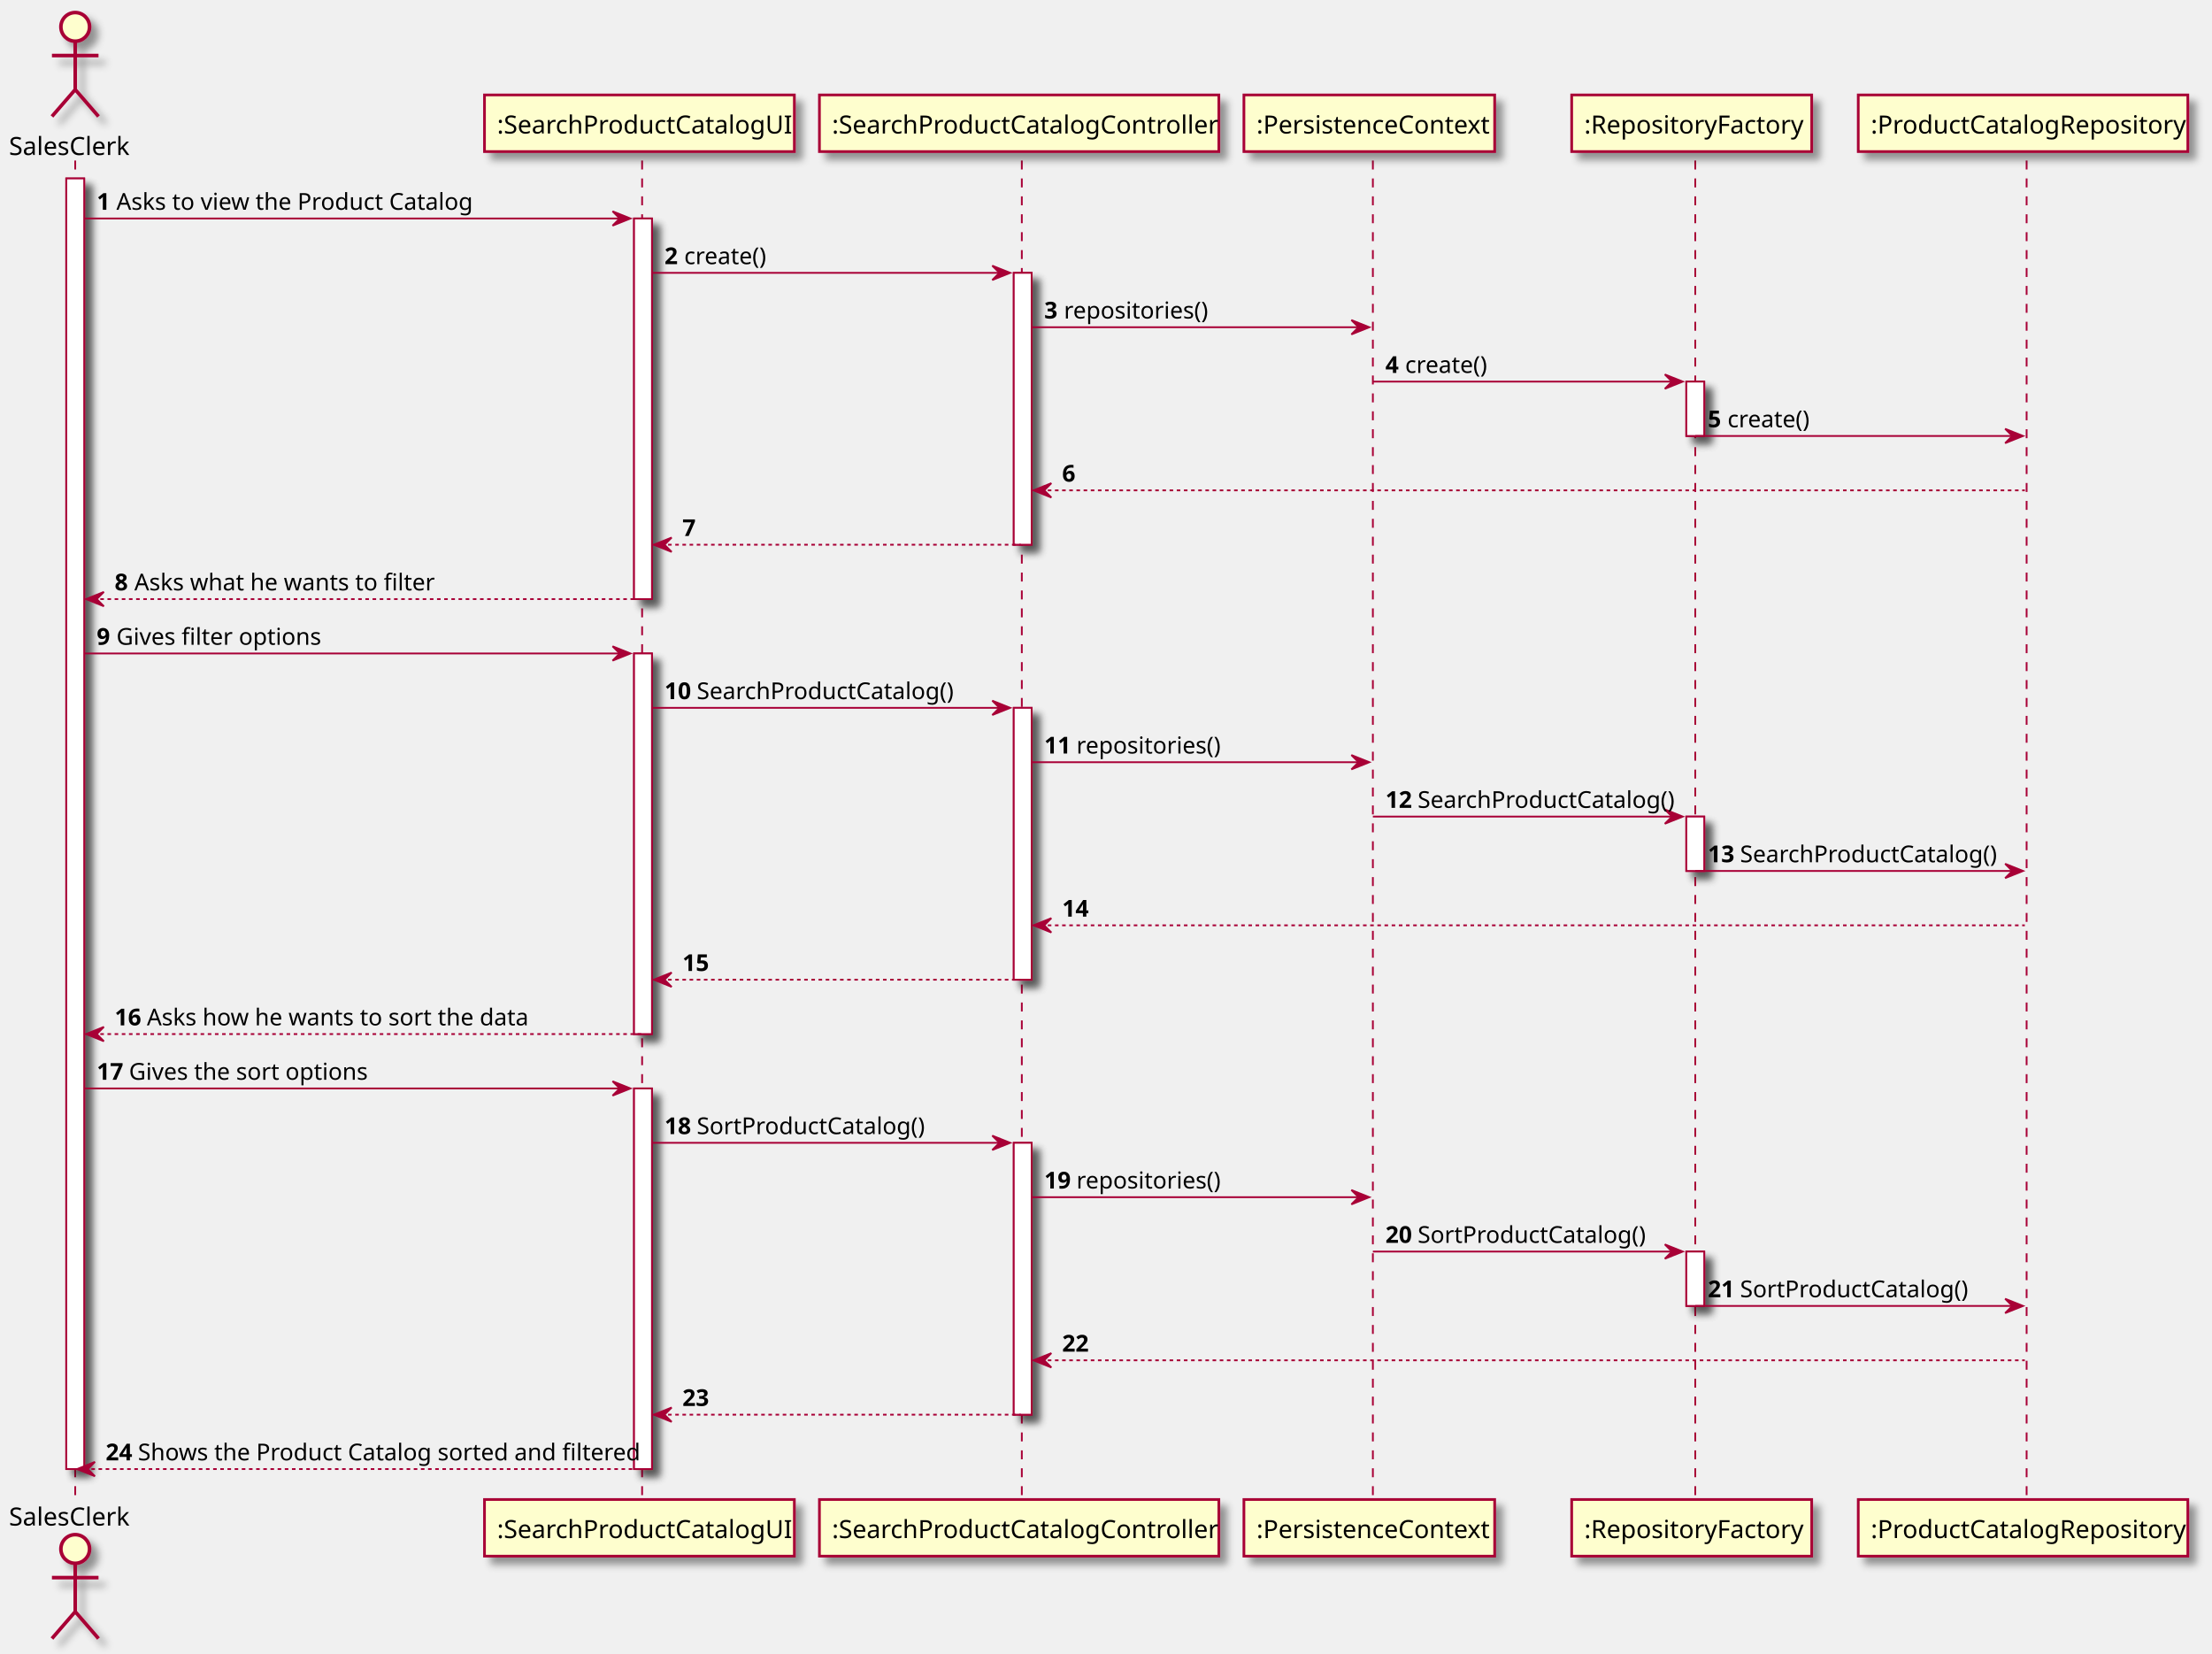
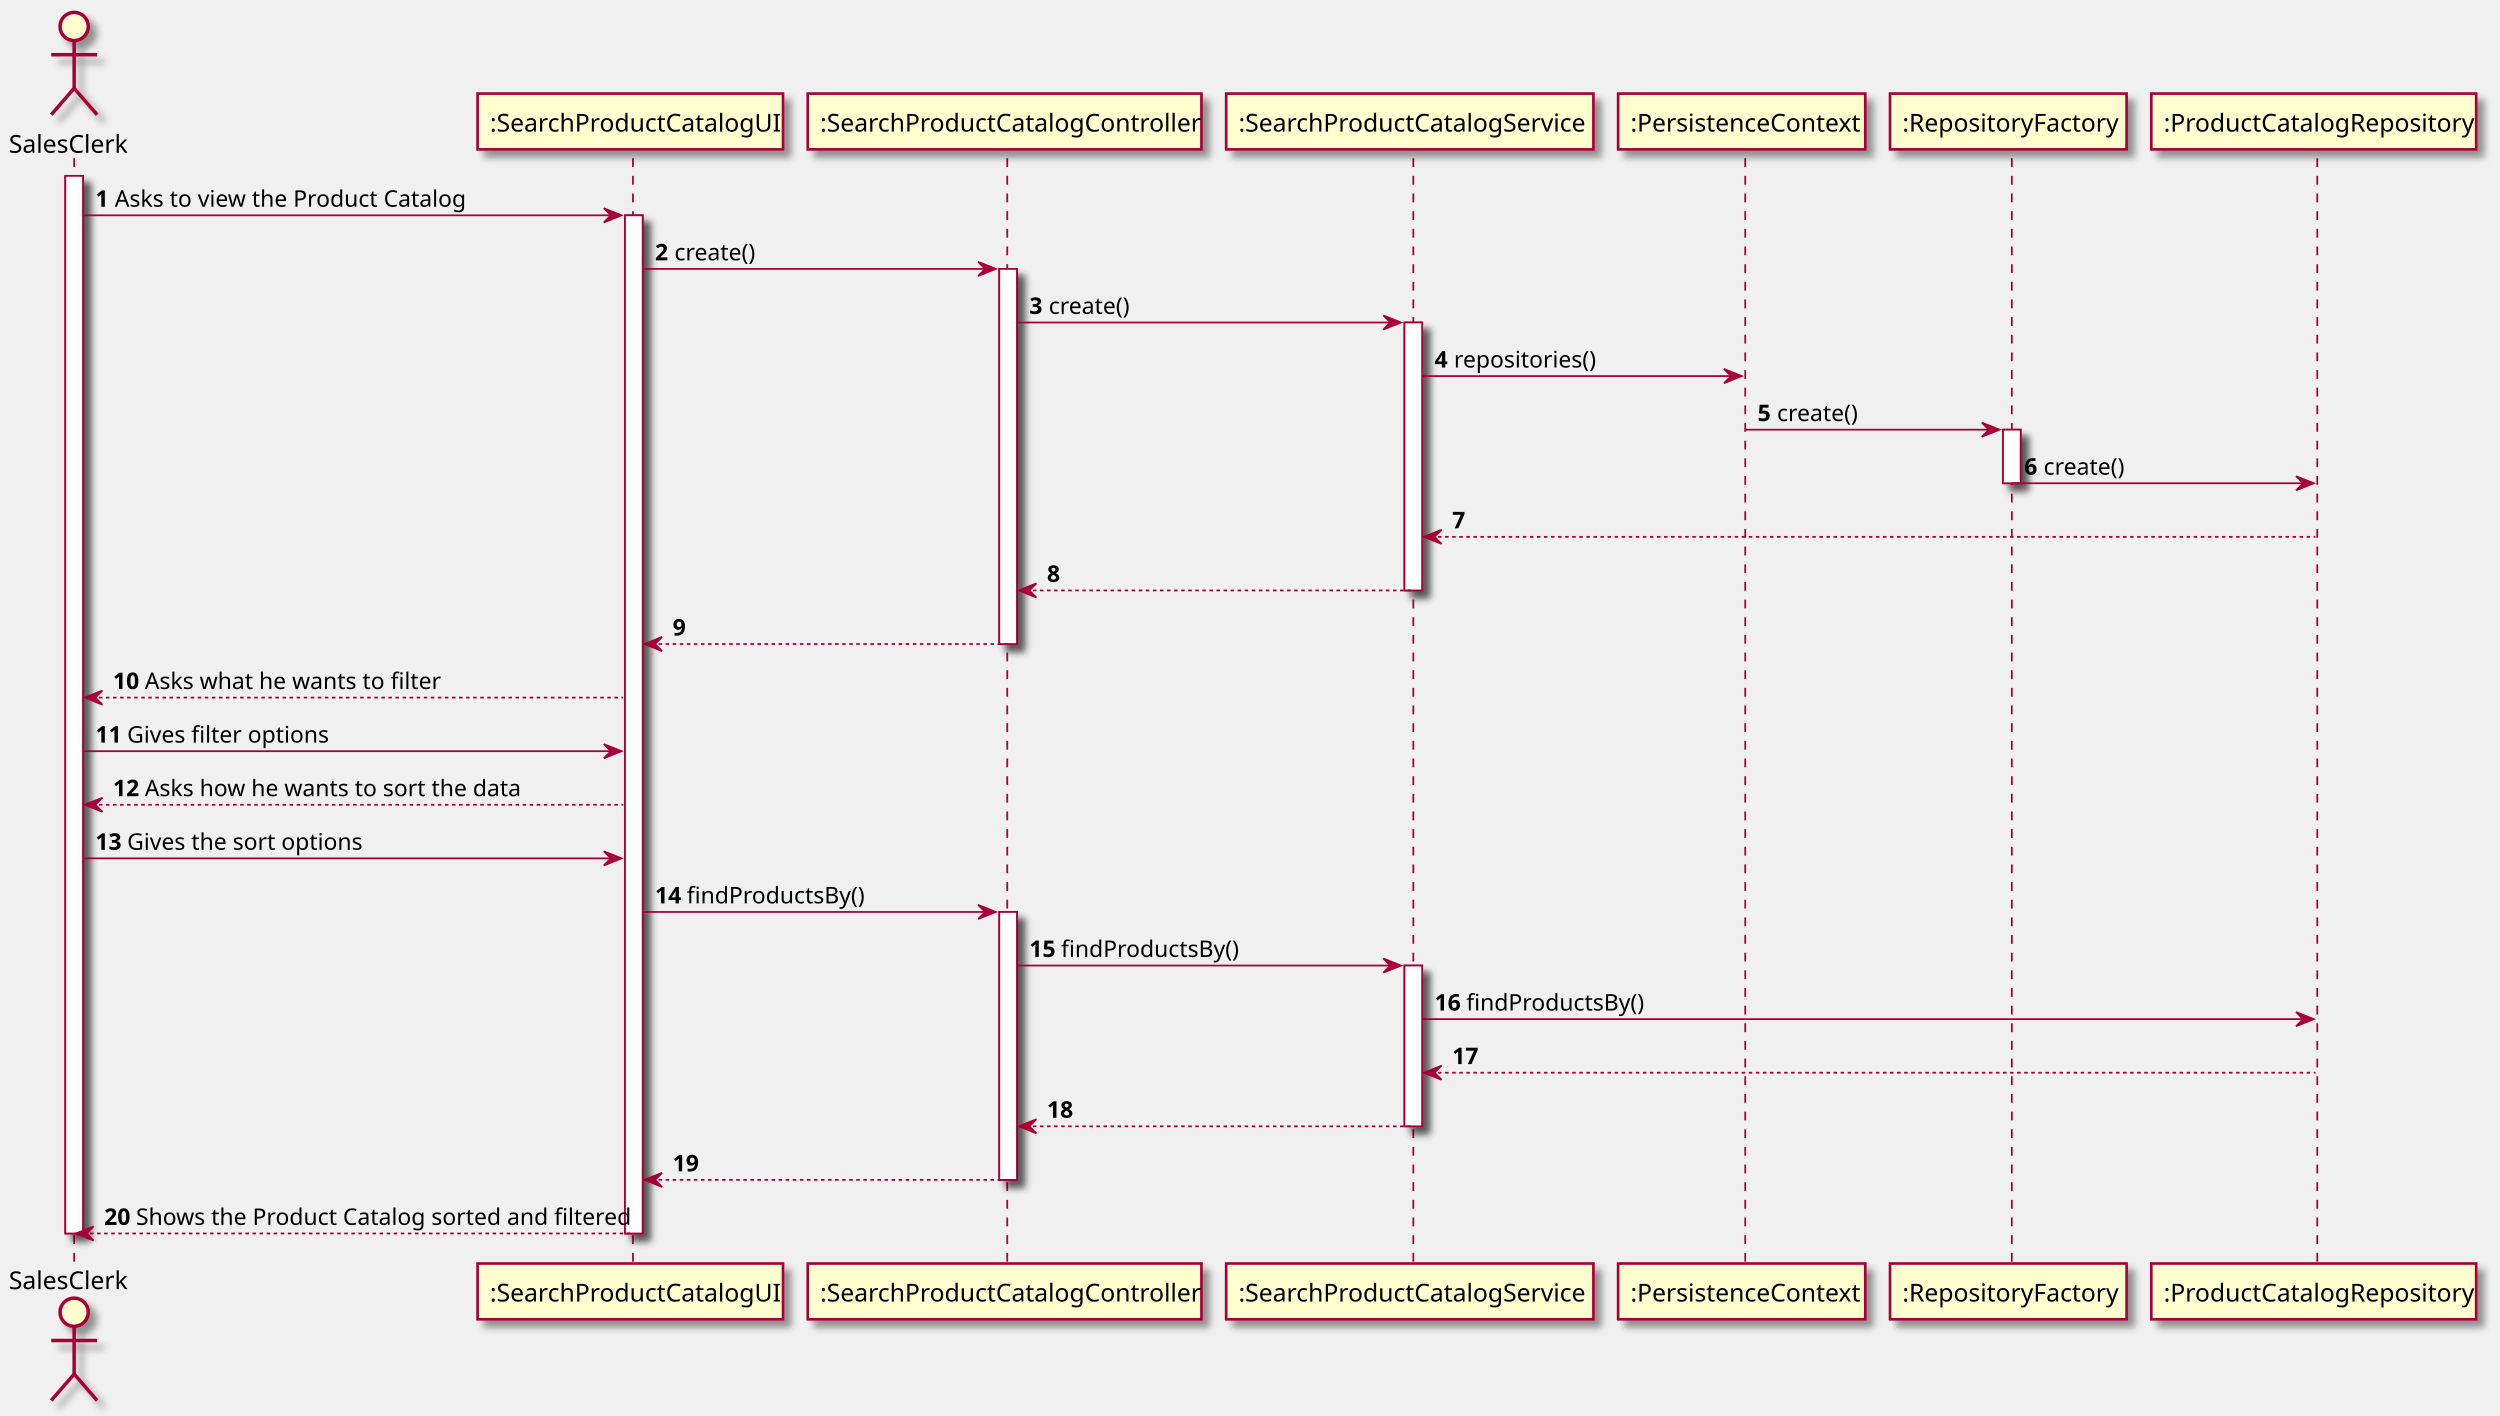
- <svg xmlns="http://www.w3.org/2000/svg" contentScriptType="application/ecmascript" contentStyleType="text/css" height="923px" preserveAspectRatio="none" style="width:1235px;height:923px;background:#FFFFFF;" version="1.1" viewBox="0 0 1235 923" width="1235px" zoomAndPan="magnify">
+ <svg xmlns="http://www.w3.org/2000/svg" contentScriptType="application/ecmascript" contentStyleType="text/css" height="802px" preserveAspectRatio="none" style="width:1416px;height:802px;background:#FFFFFF;" version="1.1" viewBox="0 0 1416 802" width="1416px" zoomAndPan="magnify">
  <defs>
-     <filter height="300%" id="f1ctyphcicbao5" width="300%" x="-1" y="-1">
+     <filter height="300%" id="f189ywgkj8moxp" width="300%" x="-1" y="-1">
      <feGaussianBlur result="blurOut" stdDeviation="2.0" />
      <feColorMatrix in="blurOut" result="blurOut2" type="matrix" values="0 0 0 0 0 0 0 0 0 0 0 0 0 0 0 0 0 0 .4 0" />
      <feOffset dx="4.0" dy="4.0" in="blurOut2" result="blurOut3" />
      <feBlend in="SourceGraphic" in2="blurOut3" mode="normal" />
    </filter>
  </defs>
  <g>
-     <rect fill="#FFFFFF" filter="url(#f1ctyphcicbao5)" height="720.438" style="stroke:#A80036;stroke-width:1.0;" width="10" x="37" y="99.609" />
-     <rect fill="#FFFFFF" filter="url(#f1ctyphcicbao5)" height="212.461" style="stroke:#A80036;stroke-width:1.0;" width="10" x="354" y="121.961" />
-     <rect fill="#FFFFFF" filter="url(#f1ctyphcicbao5)" height="212.461" style="stroke:#A80036;stroke-width:1.0;" width="10" x="354" y="364.773" />
-     <rect fill="#FFFFFF" filter="url(#f1ctyphcicbao5)" height="212.461" style="stroke:#A80036;stroke-width:1.0;" width="10" x="354" y="607.586" />
-     <rect fill="#FFFFFF" filter="url(#f1ctyphcicbao5)" height="151.758" style="stroke:#A80036;stroke-width:1.0;" width="10" x="566" y="152.312" />
-     <rect fill="#FFFFFF" filter="url(#f1ctyphcicbao5)" height="151.758" style="stroke:#A80036;stroke-width:1.0;" width="10" x="566" y="395.125" />
-     <rect fill="#FFFFFF" filter="url(#f1ctyphcicbao5)" height="151.758" style="stroke:#A80036;stroke-width:1.0;" width="10" x="566" y="637.938" />
-     <rect fill="#FFFFFF" filter="url(#f1ctyphcicbao5)" height="30.352" style="stroke:#A80036;stroke-width:1.0;" width="10" x="941.5" y="213.016" />
-     <rect fill="#FFFFFF" filter="url(#f1ctyphcicbao5)" height="30.352" style="stroke:#A80036;stroke-width:1.0;" width="10" x="941.5" y="455.828" />
-     <rect fill="#FFFFFF" filter="url(#f1ctyphcicbao5)" height="30.352" style="stroke:#A80036;stroke-width:1.0;" width="10" x="941.5" y="698.641" />
-     <line style="stroke:#A80036;stroke-width:1.0;stroke-dasharray:5.0,5.0;" x1="42" x2="42" y1="89.609" y2="838.047" />
-     <line style="stroke:#A80036;stroke-width:1.0;stroke-dasharray:5.0,5.0;" x1="358.5" x2="358.5" y1="89.609" y2="838.047" />
-     <line style="stroke:#A80036;stroke-width:1.0;stroke-dasharray:5.0,5.0;" x1="570.5" x2="570.5" y1="89.609" y2="838.047" />
-     <line style="stroke:#A80036;stroke-width:1.0;stroke-dasharray:5.0,5.0;" x1="766.5" x2="766.5" y1="89.609" y2="838.047" />
-     <line style="stroke:#A80036;stroke-width:1.0;stroke-dasharray:5.0,5.0;" x1="946.5" x2="946.5" y1="89.609" y2="838.047" />
-     <line style="stroke:#A80036;stroke-width:1.0;stroke-dasharray:5.0,5.0;" x1="1131.5" x2="1131.5" y1="89.609" y2="838.047" />
+     <rect fill="#FFFFFF" filter="url(#f189ywgkj8moxp)" height="599.031" style="stroke:#A80036;stroke-width:1.0;" width="10" x="37" y="99.609" />
+     <rect fill="#FFFFFF" filter="url(#f189ywgkj8moxp)" height="576.68" style="stroke:#A80036;stroke-width:1.0;" width="10" x="354" y="121.961" />
+     <rect fill="#FFFFFF" filter="url(#f189ywgkj8moxp)" height="212.461" style="stroke:#A80036;stroke-width:1.0;" width="10" x="566" y="152.312" />
+     <rect fill="#FFFFFF" filter="url(#f189ywgkj8moxp)" height="151.758" style="stroke:#A80036;stroke-width:1.0;" width="10" x="566" y="516.531" />
+     <rect fill="#FFFFFF" filter="url(#f189ywgkj8moxp)" height="151.758" style="stroke:#A80036;stroke-width:1.0;" width="10" x="795.5" y="182.664" />
+     <rect fill="#FFFFFF" filter="url(#f189ywgkj8moxp)" height="91.055" style="stroke:#A80036;stroke-width:1.0;" width="10" x="795.5" y="546.883" />
+     <rect fill="#FFFFFF" filter="url(#f189ywgkj8moxp)" height="30.352" style="stroke:#A80036;stroke-width:1.0;" width="10" x="1134.5" y="243.367" />
+     <line style="stroke:#A80036;stroke-width:1.0;stroke-dasharray:5.0,5.0;" x1="42" x2="42" y1="89.609" y2="716.641" />
+     <line style="stroke:#A80036;stroke-width:1.0;stroke-dasharray:5.0,5.0;" x1="358.5" x2="358.5" y1="89.609" y2="716.641" />
+     <line style="stroke:#A80036;stroke-width:1.0;stroke-dasharray:5.0,5.0;" x1="570.5" x2="570.5" y1="89.609" y2="716.641" />
+     <line style="stroke:#A80036;stroke-width:1.0;stroke-dasharray:5.0,5.0;" x1="800.5" x2="800.5" y1="89.609" y2="716.641" />
+     <line style="stroke:#A80036;stroke-width:1.0;stroke-dasharray:5.0,5.0;" x1="988.5" x2="988.5" y1="89.609" y2="716.641" />
+     <line style="stroke:#A80036;stroke-width:1.0;stroke-dasharray:5.0,5.0;" x1="1139.5" x2="1139.5" y1="89.609" y2="716.641" />
+     <line style="stroke:#A80036;stroke-width:1.0;stroke-dasharray:5.0,5.0;" x1="1312.5" x2="1312.5" y1="89.609" y2="716.641" />
    <text fill="#000000" font-family="sans-serif" font-size="14" lengthAdjust="spacing" textLength="68" x="5" y="86.533">SalesClerk</text>
-     <ellipse cx="42" cy="15" fill="#FEFECE" filter="url(#f1ctyphcicbao5)" rx="8" ry="8" style="stroke:#A80036;stroke-width:2.0;" />
-     <path d="M42,23 L42,50 M29,31 L55,31 M42,50 L29,65 M42,50 L55,65 " fill="none" filter="url(#f1ctyphcicbao5)" style="stroke:#A80036;stroke-width:2.0;" />
-     <text fill="#000000" font-family="sans-serif" font-size="14" lengthAdjust="spacing" textLength="68" x="5" y="851.58">SalesClerk</text>
-     <ellipse cx="42" cy="864.656" fill="#FEFECE" filter="url(#f1ctyphcicbao5)" rx="8" ry="8" style="stroke:#A80036;stroke-width:2.0;" />
-     <path d="M42,872.656 L42,899.656 M29,880.656 L55,880.656 M42,899.656 L29,914.656 M42,899.656 L55,914.656 " fill="none" filter="url(#f1ctyphcicbao5)" style="stroke:#A80036;stroke-width:2.0;" />
-     <rect fill="#FEFECE" filter="url(#f1ctyphcicbao5)" height="31.609" style="stroke:#A80036;stroke-width:1.5;" width="173" x="270.5" y="53" />
+     <ellipse cx="42" cy="15" fill="#FEFECE" filter="url(#f189ywgkj8moxp)" rx="8" ry="8" style="stroke:#A80036;stroke-width:2.0;" />
+     <path d="M42,23 L42,50 M29,31 L55,31 M42,50 L29,65 M42,50 L55,65 " fill="none" filter="url(#f189ywgkj8moxp)" style="stroke:#A80036;stroke-width:2.0;" />
+     <text fill="#000000" font-family="sans-serif" font-size="14" lengthAdjust="spacing" textLength="68" x="5" y="730.174">SalesClerk</text>
+     <ellipse cx="42" cy="743.25" fill="#FEFECE" filter="url(#f189ywgkj8moxp)" rx="8" ry="8" style="stroke:#A80036;stroke-width:2.0;" />
+     <path d="M42,751.25 L42,778.25 M29,759.25 L55,759.25 M42,778.25 L29,793.25 M42,778.25 L55,793.25 " fill="none" filter="url(#f189ywgkj8moxp)" style="stroke:#A80036;stroke-width:2.0;" />
+     <rect fill="#FEFECE" filter="url(#f189ywgkj8moxp)" height="31.609" style="stroke:#A80036;stroke-width:1.5;" width="173" x="270.5" y="53" />
    <text fill="#000000" font-family="sans-serif" font-size="14" lengthAdjust="spacing" textLength="159" x="277.5" y="74.533">:SearchProductCatalogUI</text>
-     <rect fill="#FEFECE" filter="url(#f1ctyphcicbao5)" height="31.609" style="stroke:#A80036;stroke-width:1.5;" width="173" x="270.5" y="837.047" />
-     <text fill="#000000" font-family="sans-serif" font-size="14" lengthAdjust="spacing" textLength="159" x="277.5" y="858.58">:SearchProductCatalogUI</text>
-     <rect fill="#FEFECE" filter="url(#f1ctyphcicbao5)" height="31.609" style="stroke:#A80036;stroke-width:1.5;" width="223" x="457.5" y="53" />
+     <rect fill="#FEFECE" filter="url(#f189ywgkj8moxp)" height="31.609" style="stroke:#A80036;stroke-width:1.5;" width="173" x="270.5" y="715.641" />
+     <text fill="#000000" font-family="sans-serif" font-size="14" lengthAdjust="spacing" textLength="159" x="277.5" y="737.174">:SearchProductCatalogUI</text>
+     <rect fill="#FEFECE" filter="url(#f189ywgkj8moxp)" height="31.609" style="stroke:#A80036;stroke-width:1.5;" width="223" x="457.5" y="53" />
    <text fill="#000000" font-family="sans-serif" font-size="14" lengthAdjust="spacing" textLength="209" x="464.5" y="74.533">:SearchProductCatalogController</text>
-     <rect fill="#FEFECE" filter="url(#f1ctyphcicbao5)" height="31.609" style="stroke:#A80036;stroke-width:1.5;" width="223" x="457.5" y="837.047" />
-     <text fill="#000000" font-family="sans-serif" font-size="14" lengthAdjust="spacing" textLength="209" x="464.5" y="858.58">:SearchProductCatalogController</text>
-     <rect fill="#FEFECE" filter="url(#f1ctyphcicbao5)" height="31.609" style="stroke:#A80036;stroke-width:1.5;" width="140" x="694.5" y="53" />
-     <text fill="#000000" font-family="sans-serif" font-size="14" lengthAdjust="spacing" textLength="126" x="701.5" y="74.533">:PersistenceContext</text>
-     <rect fill="#FEFECE" filter="url(#f1ctyphcicbao5)" height="31.609" style="stroke:#A80036;stroke-width:1.5;" width="140" x="694.5" y="837.047" />
-     <text fill="#000000" font-family="sans-serif" font-size="14" lengthAdjust="spacing" textLength="126" x="701.5" y="858.58">:PersistenceContext</text>
-     <rect fill="#FEFECE" filter="url(#f1ctyphcicbao5)" height="31.609" style="stroke:#A80036;stroke-width:1.5;" width="134" x="877.5" y="53" />
-     <text fill="#000000" font-family="sans-serif" font-size="14" lengthAdjust="spacing" textLength="120" x="884.5" y="74.533">:RepositoryFactory</text>
-     <rect fill="#FEFECE" filter="url(#f1ctyphcicbao5)" height="31.609" style="stroke:#A80036;stroke-width:1.5;" width="134" x="877.5" y="837.047" />
-     <text fill="#000000" font-family="sans-serif" font-size="14" lengthAdjust="spacing" textLength="120" x="884.5" y="858.58">:RepositoryFactory</text>
-     <rect fill="#FEFECE" filter="url(#f1ctyphcicbao5)" height="31.609" style="stroke:#A80036;stroke-width:1.5;" width="184" x="1037.5" y="53" />
-     <text fill="#000000" font-family="sans-serif" font-size="14" lengthAdjust="spacing" textLength="170" x="1044.5" y="74.533">:ProductCatalogRepository</text>
-     <rect fill="#FEFECE" filter="url(#f1ctyphcicbao5)" height="31.609" style="stroke:#A80036;stroke-width:1.5;" width="184" x="1037.5" y="837.047" />
-     <text fill="#000000" font-family="sans-serif" font-size="14" lengthAdjust="spacing" textLength="170" x="1044.5" y="858.58">:ProductCatalogRepository</text>
-     <rect fill="#FFFFFF" filter="url(#f1ctyphcicbao5)" height="720.438" style="stroke:#A80036;stroke-width:1.0;" width="10" x="37" y="99.609" />
-     <rect fill="#FFFFFF" filter="url(#f1ctyphcicbao5)" height="212.461" style="stroke:#A80036;stroke-width:1.0;" width="10" x="354" y="121.961" />
-     <rect fill="#FFFFFF" filter="url(#f1ctyphcicbao5)" height="212.461" style="stroke:#A80036;stroke-width:1.0;" width="10" x="354" y="364.773" />
-     <rect fill="#FFFFFF" filter="url(#f1ctyphcicbao5)" height="212.461" style="stroke:#A80036;stroke-width:1.0;" width="10" x="354" y="607.586" />
-     <rect fill="#FFFFFF" filter="url(#f1ctyphcicbao5)" height="151.758" style="stroke:#A80036;stroke-width:1.0;" width="10" x="566" y="152.312" />
-     <rect fill="#FFFFFF" filter="url(#f1ctyphcicbao5)" height="151.758" style="stroke:#A80036;stroke-width:1.0;" width="10" x="566" y="395.125" />
-     <rect fill="#FFFFFF" filter="url(#f1ctyphcicbao5)" height="151.758" style="stroke:#A80036;stroke-width:1.0;" width="10" x="566" y="637.938" />
-     <rect fill="#FFFFFF" filter="url(#f1ctyphcicbao5)" height="30.352" style="stroke:#A80036;stroke-width:1.0;" width="10" x="941.5" y="213.016" />
-     <rect fill="#FFFFFF" filter="url(#f1ctyphcicbao5)" height="30.352" style="stroke:#A80036;stroke-width:1.0;" width="10" x="941.5" y="455.828" />
-     <rect fill="#FFFFFF" filter="url(#f1ctyphcicbao5)" height="30.352" style="stroke:#A80036;stroke-width:1.0;" width="10" x="941.5" y="698.641" />
+     <rect fill="#FEFECE" filter="url(#f189ywgkj8moxp)" height="31.609" style="stroke:#A80036;stroke-width:1.5;" width="223" x="457.5" y="715.641" />
+     <text fill="#000000" font-family="sans-serif" font-size="14" lengthAdjust="spacing" textLength="209" x="464.5" y="737.174">:SearchProductCatalogController</text>
+     <rect fill="#FEFECE" filter="url(#f189ywgkj8moxp)" height="31.609" style="stroke:#A80036;stroke-width:1.5;" width="208" x="694.5" y="53" />
+     <text fill="#000000" font-family="sans-serif" font-size="14" lengthAdjust="spacing" textLength="194" x="701.5" y="74.533">:SearchProductCatalogService</text>
+     <rect fill="#FEFECE" filter="url(#f189ywgkj8moxp)" height="31.609" style="stroke:#A80036;stroke-width:1.5;" width="208" x="694.5" y="715.641" />
+     <text fill="#000000" font-family="sans-serif" font-size="14" lengthAdjust="spacing" textLength="194" x="701.5" y="737.174">:SearchProductCatalogService</text>
+     <rect fill="#FEFECE" filter="url(#f189ywgkj8moxp)" height="31.609" style="stroke:#A80036;stroke-width:1.5;" width="140" x="916.5" y="53" />
+     <text fill="#000000" font-family="sans-serif" font-size="14" lengthAdjust="spacing" textLength="126" x="923.5" y="74.533">:PersistenceContext</text>
+     <rect fill="#FEFECE" filter="url(#f189ywgkj8moxp)" height="31.609" style="stroke:#A80036;stroke-width:1.5;" width="140" x="916.5" y="715.641" />
+     <text fill="#000000" font-family="sans-serif" font-size="14" lengthAdjust="spacing" textLength="126" x="923.5" y="737.174">:PersistenceContext</text>
+     <rect fill="#FEFECE" filter="url(#f189ywgkj8moxp)" height="31.609" style="stroke:#A80036;stroke-width:1.5;" width="134" x="1070.5" y="53" />
+     <text fill="#000000" font-family="sans-serif" font-size="14" lengthAdjust="spacing" textLength="120" x="1077.5" y="74.533">:RepositoryFactory</text>
+     <rect fill="#FEFECE" filter="url(#f189ywgkj8moxp)" height="31.609" style="stroke:#A80036;stroke-width:1.5;" width="134" x="1070.5" y="715.641" />
+     <text fill="#000000" font-family="sans-serif" font-size="14" lengthAdjust="spacing" textLength="120" x="1077.5" y="737.174">:RepositoryFactory</text>
+     <rect fill="#FEFECE" filter="url(#f189ywgkj8moxp)" height="31.609" style="stroke:#A80036;stroke-width:1.5;" width="184" x="1218.5" y="53" />
+     <text fill="#000000" font-family="sans-serif" font-size="14" lengthAdjust="spacing" textLength="170" x="1225.5" y="74.533">:ProductCatalogRepository</text>
+     <rect fill="#FEFECE" filter="url(#f189ywgkj8moxp)" height="31.609" style="stroke:#A80036;stroke-width:1.5;" width="184" x="1218.5" y="715.641" />
+     <text fill="#000000" font-family="sans-serif" font-size="14" lengthAdjust="spacing" textLength="170" x="1225.5" y="737.174">:ProductCatalogRepository</text>
+     <rect fill="#FFFFFF" filter="url(#f189ywgkj8moxp)" height="599.031" style="stroke:#A80036;stroke-width:1.0;" width="10" x="37" y="99.609" />
+     <rect fill="#FFFFFF" filter="url(#f189ywgkj8moxp)" height="576.68" style="stroke:#A80036;stroke-width:1.0;" width="10" x="354" y="121.961" />
+     <rect fill="#FFFFFF" filter="url(#f189ywgkj8moxp)" height="212.461" style="stroke:#A80036;stroke-width:1.0;" width="10" x="566" y="152.312" />
+     <rect fill="#FFFFFF" filter="url(#f189ywgkj8moxp)" height="151.758" style="stroke:#A80036;stroke-width:1.0;" width="10" x="566" y="516.531" />
+     <rect fill="#FFFFFF" filter="url(#f189ywgkj8moxp)" height="151.758" style="stroke:#A80036;stroke-width:1.0;" width="10" x="795.5" y="182.664" />
+     <rect fill="#FFFFFF" filter="url(#f189ywgkj8moxp)" height="91.055" style="stroke:#A80036;stroke-width:1.0;" width="10" x="795.5" y="546.883" />
+     <rect fill="#FFFFFF" filter="url(#f189ywgkj8moxp)" height="30.352" style="stroke:#A80036;stroke-width:1.0;" width="10" x="1134.5" y="243.367" />
    <polygon fill="#A80036" points="342,117.961,352,121.961,342,125.961,346,121.961" style="stroke:#A80036;stroke-width:1.0;" />
    <line style="stroke:#A80036;stroke-width:1.0;" x1="47" x2="348" y1="121.961" y2="121.961" />
    <text fill="#000000" font-family="sans-serif" font-size="13" font-weight="bold" lengthAdjust="spacing" textLength="7" x="54" y="117.105">1</text>
    <text fill="#000000" font-family="sans-serif" font-size="13" lengthAdjust="spacing" textLength="192" x="65" y="117.105">Asks to view the Product Catalog</text>
    <polygon fill="#A80036" points="554,148.312,564,152.312,554,156.312,558,152.312" style="stroke:#A80036;stroke-width:1.0;" />
    <line style="stroke:#A80036;stroke-width:1.0;" x1="364" x2="560" y1="152.312" y2="152.312" />
    <text fill="#000000" font-family="sans-serif" font-size="13" font-weight="bold" lengthAdjust="spacing" textLength="7" x="371" y="147.456">2</text>
    <text fill="#000000" font-family="sans-serif" font-size="13" lengthAdjust="spacing" textLength="44" x="382" y="147.456">create()</text>
-     <polygon fill="#A80036" points="754.5,178.664,764.5,182.664,754.5,186.664,758.5,182.664" style="stroke:#A80036;stroke-width:1.0;" />
-     <line style="stroke:#A80036;stroke-width:1.0;" x1="576" x2="760.5" y1="182.664" y2="182.664" />
+     <polygon fill="#A80036" points="783.5,178.664,793.5,182.664,783.5,186.664,787.5,182.664" style="stroke:#A80036;stroke-width:1.0;" />
+     <line style="stroke:#A80036;stroke-width:1.0;" x1="576" x2="789.5" y1="182.664" y2="182.664" />
    <text fill="#000000" font-family="sans-serif" font-size="13" font-weight="bold" lengthAdjust="spacing" textLength="7" x="583" y="177.808">3</text>
-     <text fill="#000000" font-family="sans-serif" font-size="13" lengthAdjust="spacing" textLength="75" x="594" y="177.808">repositories()</text>
-     <polygon fill="#A80036" points="929.5,209.016,939.5,213.016,929.5,217.016,933.5,213.016" style="stroke:#A80036;stroke-width:1.0;" />
-     <line style="stroke:#A80036;stroke-width:1.0;" x1="766.5" x2="935.5" y1="213.016" y2="213.016" />
-     <text fill="#000000" font-family="sans-serif" font-size="13" font-weight="bold" lengthAdjust="spacing" textLength="7" x="773.5" y="208.159">4</text>
-     <text fill="#000000" font-family="sans-serif" font-size="13" lengthAdjust="spacing" textLength="44" x="784.5" y="208.159">create()</text>
-     <polygon fill="#A80036" points="1119.5,239.367,1129.5,243.367,1119.5,247.367,1123.5,243.367" style="stroke:#A80036;stroke-width:1.0;" />
-     <line style="stroke:#A80036;stroke-width:1.0;" x1="946.5" x2="1125.5" y1="243.367" y2="243.367" />
-     <text fill="#000000" font-family="sans-serif" font-size="13" font-weight="bold" lengthAdjust="spacing" textLength="7" x="953.5" y="238.511">5</text>
-     <text fill="#000000" font-family="sans-serif" font-size="13" lengthAdjust="spacing" textLength="44" x="964.5" y="238.511">create()</text>
-     <polygon fill="#A80036" points="587,269.719,577,273.719,587,277.719,583,273.719" style="stroke:#A80036;stroke-width:1.0;" />
-     <line style="stroke:#A80036;stroke-width:1.0;stroke-dasharray:2.0,2.0;" x1="581" x2="1130.5" y1="273.719" y2="273.719" />
-     <text fill="#000000" font-family="sans-serif" font-size="13" font-weight="bold" lengthAdjust="spacing" textLength="7" x="593" y="268.862">6</text>
-     <text fill="#000000" font-family="sans-serif" font-size="13" lengthAdjust="spacing" textLength="0" x="608" y="268.862" />
-     <polygon fill="#A80036" points="375,300.07,365,304.07,375,308.07,371,304.07" style="stroke:#A80036;stroke-width:1.0;" />
-     <line style="stroke:#A80036;stroke-width:1.0;stroke-dasharray:2.0,2.0;" x1="369" x2="570" y1="304.07" y2="304.07" />
-     <text fill="#000000" font-family="sans-serif" font-size="13" font-weight="bold" lengthAdjust="spacing" textLength="7" x="381" y="299.214">7</text>
-     <text fill="#000000" font-family="sans-serif" font-size="13" lengthAdjust="spacing" textLength="0" x="396" y="299.214" />
-     <polygon fill="#A80036" points="58,330.422,48,334.422,58,338.422,54,334.422" style="stroke:#A80036;stroke-width:1.0;" />
-     <line style="stroke:#A80036;stroke-width:1.0;stroke-dasharray:2.0,2.0;" x1="52" x2="358" y1="334.422" y2="334.422" />
-     <text fill="#000000" font-family="sans-serif" font-size="13" font-weight="bold" lengthAdjust="spacing" textLength="7" x="64" y="329.565">8</text>
-     <text fill="#000000" font-family="sans-serif" font-size="13" lengthAdjust="spacing" textLength="160" x="75" y="329.565">Asks what he wants to filter</text>
-     <polygon fill="#A80036" points="342,360.773,352,364.773,342,368.773,346,364.773" style="stroke:#A80036;stroke-width:1.0;" />
-     <line style="stroke:#A80036;stroke-width:1.0;" x1="47" x2="348" y1="364.773" y2="364.773" />
-     <text fill="#000000" font-family="sans-serif" font-size="13" font-weight="bold" lengthAdjust="spacing" textLength="7" x="54" y="359.917">9</text>
-     <text fill="#000000" font-family="sans-serif" font-size="13" lengthAdjust="spacing" textLength="106" x="65" y="359.917">Gives filter options</text>
-     <polygon fill="#A80036" points="554,391.125,564,395.125,554,399.125,558,395.125" style="stroke:#A80036;stroke-width:1.0;" />
-     <line style="stroke:#A80036;stroke-width:1.0;" x1="364" x2="560" y1="395.125" y2="395.125" />
-     <text fill="#000000" font-family="sans-serif" font-size="13" font-weight="bold" lengthAdjust="spacing" textLength="14" x="371" y="390.269">10</text>
-     <text fill="#000000" font-family="sans-serif" font-size="13" lengthAdjust="spacing" textLength="138" x="389" y="390.269">SearchProductCatalog()</text>
-     <polygon fill="#A80036" points="754.5,421.477,764.5,425.477,754.5,429.477,758.5,425.477" style="stroke:#A80036;stroke-width:1.0;" />
-     <line style="stroke:#A80036;stroke-width:1.0;" x1="576" x2="760.5" y1="425.477" y2="425.477" />
-     <text fill="#000000" font-family="sans-serif" font-size="13" font-weight="bold" lengthAdjust="spacing" textLength="14" x="583" y="420.62">11</text>
-     <text fill="#000000" font-family="sans-serif" font-size="13" lengthAdjust="spacing" textLength="75" x="601" y="420.62">repositories()</text>
-     <polygon fill="#A80036" points="929.5,451.828,939.5,455.828,929.5,459.828,933.5,455.828" style="stroke:#A80036;stroke-width:1.0;" />
-     <line style="stroke:#A80036;stroke-width:1.0;" x1="766.5" x2="935.5" y1="455.828" y2="455.828" />
-     <text fill="#000000" font-family="sans-serif" font-size="13" font-weight="bold" lengthAdjust="spacing" textLength="14" x="773.5" y="450.972">12</text>
-     <text fill="#000000" font-family="sans-serif" font-size="13" lengthAdjust="spacing" textLength="138" x="791.5" y="450.972">SearchProductCatalog()</text>
-     <polygon fill="#A80036" points="1119.5,482.18,1129.5,486.18,1119.5,490.18,1123.5,486.18" style="stroke:#A80036;stroke-width:1.0;" />
-     <line style="stroke:#A80036;stroke-width:1.0;" x1="946.5" x2="1125.5" y1="486.18" y2="486.18" />
-     <text fill="#000000" font-family="sans-serif" font-size="13" font-weight="bold" lengthAdjust="spacing" textLength="14" x="953.5" y="481.323">13</text>
-     <text fill="#000000" font-family="sans-serif" font-size="13" lengthAdjust="spacing" textLength="138" x="971.5" y="481.323">SearchProductCatalog()</text>
-     <polygon fill="#A80036" points="587,512.531,577,516.531,587,520.531,583,516.531" style="stroke:#A80036;stroke-width:1.0;" />
-     <line style="stroke:#A80036;stroke-width:1.0;stroke-dasharray:2.0,2.0;" x1="581" x2="1130.5" y1="516.531" y2="516.531" />
-     <text fill="#000000" font-family="sans-serif" font-size="13" font-weight="bold" lengthAdjust="spacing" textLength="14" x="593" y="511.675">14</text>
-     <text fill="#000000" font-family="sans-serif" font-size="13" lengthAdjust="spacing" textLength="0" x="615" y="511.675" />
-     <polygon fill="#A80036" points="375,542.883,365,546.883,375,550.883,371,546.883" style="stroke:#A80036;stroke-width:1.0;" />
-     <line style="stroke:#A80036;stroke-width:1.0;stroke-dasharray:2.0,2.0;" x1="369" x2="570" y1="546.883" y2="546.883" />
-     <text fill="#000000" font-family="sans-serif" font-size="13" font-weight="bold" lengthAdjust="spacing" textLength="14" x="381" y="542.026">15</text>
-     <text fill="#000000" font-family="sans-serif" font-size="13" lengthAdjust="spacing" textLength="0" x="403" y="542.026" />
-     <polygon fill="#A80036" points="58,573.234,48,577.234,58,581.234,54,577.234" style="stroke:#A80036;stroke-width:1.0;" />
-     <line style="stroke:#A80036;stroke-width:1.0;stroke-dasharray:2.0,2.0;" x1="52" x2="358" y1="577.234" y2="577.234" />
-     <text fill="#000000" font-family="sans-serif" font-size="13" font-weight="bold" lengthAdjust="spacing" textLength="14" x="64" y="572.378">16</text>
-     <text fill="#000000" font-family="sans-serif" font-size="13" lengthAdjust="spacing" textLength="205" x="82" y="572.378">Asks how he wants to sort the data</text>
-     <polygon fill="#A80036" points="342,603.586,352,607.586,342,611.586,346,607.586" style="stroke:#A80036;stroke-width:1.0;" />
-     <line style="stroke:#A80036;stroke-width:1.0;" x1="47" x2="348" y1="607.586" y2="607.586" />
-     <text fill="#000000" font-family="sans-serif" font-size="13" font-weight="bold" lengthAdjust="spacing" textLength="14" x="54" y="602.73">17</text>
-     <text fill="#000000" font-family="sans-serif" font-size="13" lengthAdjust="spacing" textLength="126" x="72" y="602.73">Gives the sort options</text>
-     <polygon fill="#A80036" points="554,633.938,564,637.938,554,641.938,558,637.938" style="stroke:#A80036;stroke-width:1.0;" />
-     <line style="stroke:#A80036;stroke-width:1.0;" x1="364" x2="560" y1="637.938" y2="637.938" />
-     <text fill="#000000" font-family="sans-serif" font-size="13" font-weight="bold" lengthAdjust="spacing" textLength="14" x="371" y="633.081">18</text>
-     <text fill="#000000" font-family="sans-serif" font-size="13" lengthAdjust="spacing" textLength="121" x="389" y="633.081">SortProductCatalog()</text>
-     <polygon fill="#A80036" points="754.5,664.289,764.5,668.289,754.5,672.289,758.5,668.289" style="stroke:#A80036;stroke-width:1.0;" />
-     <line style="stroke:#A80036;stroke-width:1.0;" x1="576" x2="760.5" y1="668.289" y2="668.289" />
-     <text fill="#000000" font-family="sans-serif" font-size="13" font-weight="bold" lengthAdjust="spacing" textLength="14" x="583" y="663.433">19</text>
-     <text fill="#000000" font-family="sans-serif" font-size="13" lengthAdjust="spacing" textLength="75" x="601" y="663.433">repositories()</text>
-     <polygon fill="#A80036" points="929.5,694.641,939.5,698.641,929.5,702.641,933.5,698.641" style="stroke:#A80036;stroke-width:1.0;" />
-     <line style="stroke:#A80036;stroke-width:1.0;" x1="766.5" x2="935.5" y1="698.641" y2="698.641" />
-     <text fill="#000000" font-family="sans-serif" font-size="13" font-weight="bold" lengthAdjust="spacing" textLength="14" x="773.5" y="693.784">20</text>
-     <text fill="#000000" font-family="sans-serif" font-size="13" lengthAdjust="spacing" textLength="121" x="791.5" y="693.784">SortProductCatalog()</text>
-     <polygon fill="#A80036" points="1119.5,724.992,1129.5,728.992,1119.5,732.992,1123.5,728.992" style="stroke:#A80036;stroke-width:1.0;" />
-     <line style="stroke:#A80036;stroke-width:1.0;" x1="946.5" x2="1125.5" y1="728.992" y2="728.992" />
-     <text fill="#000000" font-family="sans-serif" font-size="13" font-weight="bold" lengthAdjust="spacing" textLength="14" x="953.5" y="724.136">21</text>
-     <text fill="#000000" font-family="sans-serif" font-size="13" lengthAdjust="spacing" textLength="121" x="971.5" y="724.136">SortProductCatalog()</text>
-     <polygon fill="#A80036" points="587,755.344,577,759.344,587,763.344,583,759.344" style="stroke:#A80036;stroke-width:1.0;" />
-     <line style="stroke:#A80036;stroke-width:1.0;stroke-dasharray:2.0,2.0;" x1="581" x2="1130.5" y1="759.344" y2="759.344" />
-     <text fill="#000000" font-family="sans-serif" font-size="13" font-weight="bold" lengthAdjust="spacing" textLength="14" x="593" y="754.487">22</text>
-     <text fill="#000000" font-family="sans-serif" font-size="13" lengthAdjust="spacing" textLength="0" x="615" y="754.487" />
-     <polygon fill="#A80036" points="375,785.695,365,789.695,375,793.695,371,789.695" style="stroke:#A80036;stroke-width:1.0;" />
-     <line style="stroke:#A80036;stroke-width:1.0;stroke-dasharray:2.0,2.0;" x1="369" x2="570" y1="789.695" y2="789.695" />
-     <text fill="#000000" font-family="sans-serif" font-size="13" font-weight="bold" lengthAdjust="spacing" textLength="14" x="381" y="784.839">23</text>
-     <text fill="#000000" font-family="sans-serif" font-size="13" lengthAdjust="spacing" textLength="0" x="403" y="784.839" />
-     <polygon fill="#A80036" points="53,816.047,43,820.047,53,824.047,49,820.047" style="stroke:#A80036;stroke-width:1.0;" />
-     <line style="stroke:#A80036;stroke-width:1.0;stroke-dasharray:2.0,2.0;" x1="47" x2="358" y1="820.047" y2="820.047" />
-     <text fill="#000000" font-family="sans-serif" font-size="13" font-weight="bold" lengthAdjust="spacing" textLength="14" x="59" y="815.19">24</text>
-     <text fill="#000000" font-family="sans-serif" font-size="13" lengthAdjust="spacing" textLength="265" x="77" y="815.19">Shows the Product Catalog sorted and filtered</text>
+     <text fill="#000000" font-family="sans-serif" font-size="13" lengthAdjust="spacing" textLength="44" x="594" y="177.808">create()</text>
+     <polygon fill="#A80036" points="976.5,209.016,986.5,213.016,976.5,217.016,980.5,213.016" style="stroke:#A80036;stroke-width:1.0;" />
+     <line style="stroke:#A80036;stroke-width:1.0;" x1="805.5" x2="982.5" y1="213.016" y2="213.016" />
+     <text fill="#000000" font-family="sans-serif" font-size="13" font-weight="bold" lengthAdjust="spacing" textLength="7" x="812.5" y="208.159">4</text>
+     <text fill="#000000" font-family="sans-serif" font-size="13" lengthAdjust="spacing" textLength="75" x="823.5" y="208.159">repositories()</text>
+     <polygon fill="#A80036" points="1122.5,239.367,1132.5,243.367,1122.5,247.367,1126.5,243.367" style="stroke:#A80036;stroke-width:1.0;" />
+     <line style="stroke:#A80036;stroke-width:1.0;" x1="988.5" x2="1128.5" y1="243.367" y2="243.367" />
+     <text fill="#000000" font-family="sans-serif" font-size="13" font-weight="bold" lengthAdjust="spacing" textLength="7" x="995.5" y="238.511">5</text>
+     <text fill="#000000" font-family="sans-serif" font-size="13" lengthAdjust="spacing" textLength="44" x="1006.5" y="238.511">create()</text>
+     <polygon fill="#A80036" points="1300.5,269.719,1310.5,273.719,1300.5,277.719,1304.5,273.719" style="stroke:#A80036;stroke-width:1.0;" />
+     <line style="stroke:#A80036;stroke-width:1.0;" x1="1139.5" x2="1306.5" y1="273.719" y2="273.719" />
+     <text fill="#000000" font-family="sans-serif" font-size="13" font-weight="bold" lengthAdjust="spacing" textLength="7" x="1146.5" y="268.862">6</text>
+     <text fill="#000000" font-family="sans-serif" font-size="13" lengthAdjust="spacing" textLength="44" x="1157.5" y="268.862">create()</text>
+     <polygon fill="#A80036" points="816.5,300.07,806.5,304.07,816.5,308.07,812.5,304.07" style="stroke:#A80036;stroke-width:1.0;" />
+     <line style="stroke:#A80036;stroke-width:1.0;stroke-dasharray:2.0,2.0;" x1="810.5" x2="1311.5" y1="304.07" y2="304.07" />
+     <text fill="#000000" font-family="sans-serif" font-size="13" font-weight="bold" lengthAdjust="spacing" textLength="7" x="822.5" y="299.214">7</text>
+     <text fill="#000000" font-family="sans-serif" font-size="13" lengthAdjust="spacing" textLength="0" x="837.5" y="299.214" />
+     <polygon fill="#A80036" points="587,330.422,577,334.422,587,338.422,583,334.422" style="stroke:#A80036;stroke-width:1.0;" />
+     <line style="stroke:#A80036;stroke-width:1.0;stroke-dasharray:2.0,2.0;" x1="581" x2="799.5" y1="334.422" y2="334.422" />
+     <text fill="#000000" font-family="sans-serif" font-size="13" font-weight="bold" lengthAdjust="spacing" textLength="7" x="593" y="329.565">8</text>
+     <text fill="#000000" font-family="sans-serif" font-size="13" lengthAdjust="spacing" textLength="0" x="608" y="329.565" />
+     <polygon fill="#A80036" points="375,360.773,365,364.773,375,368.773,371,364.773" style="stroke:#A80036;stroke-width:1.0;" />
+     <line style="stroke:#A80036;stroke-width:1.0;stroke-dasharray:2.0,2.0;" x1="369" x2="570" y1="364.773" y2="364.773" />
+     <text fill="#000000" font-family="sans-serif" font-size="13" font-weight="bold" lengthAdjust="spacing" textLength="7" x="381" y="359.917">9</text>
+     <text fill="#000000" font-family="sans-serif" font-size="13" lengthAdjust="spacing" textLength="0" x="396" y="359.917" />
+     <polygon fill="#A80036" points="58,391.125,48,395.125,58,399.125,54,395.125" style="stroke:#A80036;stroke-width:1.0;" />
+     <line style="stroke:#A80036;stroke-width:1.0;stroke-dasharray:2.0,2.0;" x1="52" x2="353" y1="395.125" y2="395.125" />
+     <text fill="#000000" font-family="sans-serif" font-size="13" font-weight="bold" lengthAdjust="spacing" textLength="14" x="64" y="390.269">10</text>
+     <text fill="#000000" font-family="sans-serif" font-size="13" lengthAdjust="spacing" textLength="160" x="82" y="390.269">Asks what he wants to filter</text>
+     <polygon fill="#A80036" points="342,421.477,352,425.477,342,429.477,346,425.477" style="stroke:#A80036;stroke-width:1.0;" />
+     <line style="stroke:#A80036;stroke-width:1.0;" x1="47" x2="348" y1="425.477" y2="425.477" />
+     <text fill="#000000" font-family="sans-serif" font-size="13" font-weight="bold" lengthAdjust="spacing" textLength="14" x="54" y="420.62">11</text>
+     <text fill="#000000" font-family="sans-serif" font-size="13" lengthAdjust="spacing" textLength="106" x="72" y="420.62">Gives filter options</text>
+     <polygon fill="#A80036" points="58,451.828,48,455.828,58,459.828,54,455.828" style="stroke:#A80036;stroke-width:1.0;" />
+     <line style="stroke:#A80036;stroke-width:1.0;stroke-dasharray:2.0,2.0;" x1="52" x2="353" y1="455.828" y2="455.828" />
+     <text fill="#000000" font-family="sans-serif" font-size="13" font-weight="bold" lengthAdjust="spacing" textLength="14" x="64" y="450.972">12</text>
+     <text fill="#000000" font-family="sans-serif" font-size="13" lengthAdjust="spacing" textLength="205" x="82" y="450.972">Asks how he wants to sort the data</text>
+     <polygon fill="#A80036" points="342,482.18,352,486.18,342,490.18,346,486.18" style="stroke:#A80036;stroke-width:1.0;" />
+     <line style="stroke:#A80036;stroke-width:1.0;" x1="47" x2="348" y1="486.18" y2="486.18" />
+     <text fill="#000000" font-family="sans-serif" font-size="13" font-weight="bold" lengthAdjust="spacing" textLength="14" x="54" y="481.323">13</text>
+     <text fill="#000000" font-family="sans-serif" font-size="13" lengthAdjust="spacing" textLength="126" x="72" y="481.323">Gives the sort options</text>
+     <polygon fill="#A80036" points="554,512.531,564,516.531,554,520.531,558,516.531" style="stroke:#A80036;stroke-width:1.0;" />
+     <line style="stroke:#A80036;stroke-width:1.0;" x1="364" x2="560" y1="516.531" y2="516.531" />
+     <text fill="#000000" font-family="sans-serif" font-size="13" font-weight="bold" lengthAdjust="spacing" textLength="14" x="371" y="511.675">14</text>
+     <text fill="#000000" font-family="sans-serif" font-size="13" lengthAdjust="spacing" textLength="96" x="389" y="511.675">findProductsBy()</text>
+     <polygon fill="#A80036" points="783.5,542.883,793.5,546.883,783.5,550.883,787.5,546.883" style="stroke:#A80036;stroke-width:1.0;" />
+     <line style="stroke:#A80036;stroke-width:1.0;" x1="576" x2="789.5" y1="546.883" y2="546.883" />
+     <text fill="#000000" font-family="sans-serif" font-size="13" font-weight="bold" lengthAdjust="spacing" textLength="14" x="583" y="542.026">15</text>
+     <text fill="#000000" font-family="sans-serif" font-size="13" lengthAdjust="spacing" textLength="96" x="601" y="542.026">findProductsBy()</text>
+     <polygon fill="#A80036" points="1300.5,573.234,1310.5,577.234,1300.5,581.234,1304.5,577.234" style="stroke:#A80036;stroke-width:1.0;" />
+     <line style="stroke:#A80036;stroke-width:1.0;" x1="805.5" x2="1306.5" y1="577.234" y2="577.234" />
+     <text fill="#000000" font-family="sans-serif" font-size="13" font-weight="bold" lengthAdjust="spacing" textLength="14" x="812.5" y="572.378">16</text>
+     <text fill="#000000" font-family="sans-serif" font-size="13" lengthAdjust="spacing" textLength="96" x="830.5" y="572.378">findProductsBy()</text>
+     <polygon fill="#A80036" points="816.5,603.586,806.5,607.586,816.5,611.586,812.5,607.586" style="stroke:#A80036;stroke-width:1.0;" />
+     <line style="stroke:#A80036;stroke-width:1.0;stroke-dasharray:2.0,2.0;" x1="810.5" x2="1311.5" y1="607.586" y2="607.586" />
+     <text fill="#000000" font-family="sans-serif" font-size="13" font-weight="bold" lengthAdjust="spacing" textLength="14" x="822.5" y="602.73">17</text>
+     <text fill="#000000" font-family="sans-serif" font-size="13" lengthAdjust="spacing" textLength="0" x="844.5" y="602.73" />
+     <polygon fill="#A80036" points="587,633.938,577,637.938,587,641.938,583,637.938" style="stroke:#A80036;stroke-width:1.0;" />
+     <line style="stroke:#A80036;stroke-width:1.0;stroke-dasharray:2.0,2.0;" x1="581" x2="799.5" y1="637.938" y2="637.938" />
+     <text fill="#000000" font-family="sans-serif" font-size="13" font-weight="bold" lengthAdjust="spacing" textLength="14" x="593" y="633.081">18</text>
+     <text fill="#000000" font-family="sans-serif" font-size="13" lengthAdjust="spacing" textLength="0" x="615" y="633.081" />
+     <polygon fill="#A80036" points="375,664.289,365,668.289,375,672.289,371,668.289" style="stroke:#A80036;stroke-width:1.0;" />
+     <line style="stroke:#A80036;stroke-width:1.0;stroke-dasharray:2.0,2.0;" x1="369" x2="570" y1="668.289" y2="668.289" />
+     <text fill="#000000" font-family="sans-serif" font-size="13" font-weight="bold" lengthAdjust="spacing" textLength="14" x="381" y="663.433">19</text>
+     <text fill="#000000" font-family="sans-serif" font-size="13" lengthAdjust="spacing" textLength="0" x="403" y="663.433" />
+     <polygon fill="#A80036" points="53,694.641,43,698.641,53,702.641,49,698.641" style="stroke:#A80036;stroke-width:1.0;" />
+     <line style="stroke:#A80036;stroke-width:1.0;stroke-dasharray:2.0,2.0;" x1="47" x2="358" y1="698.641" y2="698.641" />
+     <text fill="#000000" font-family="sans-serif" font-size="13" font-weight="bold" lengthAdjust="spacing" textLength="14" x="59" y="693.784">20</text>
+     <text fill="#000000" font-family="sans-serif" font-size="13" lengthAdjust="spacing" textLength="265" x="77" y="693.784">Shows the Product Catalog sorted and filtered</text>
  </g>
</svg>
